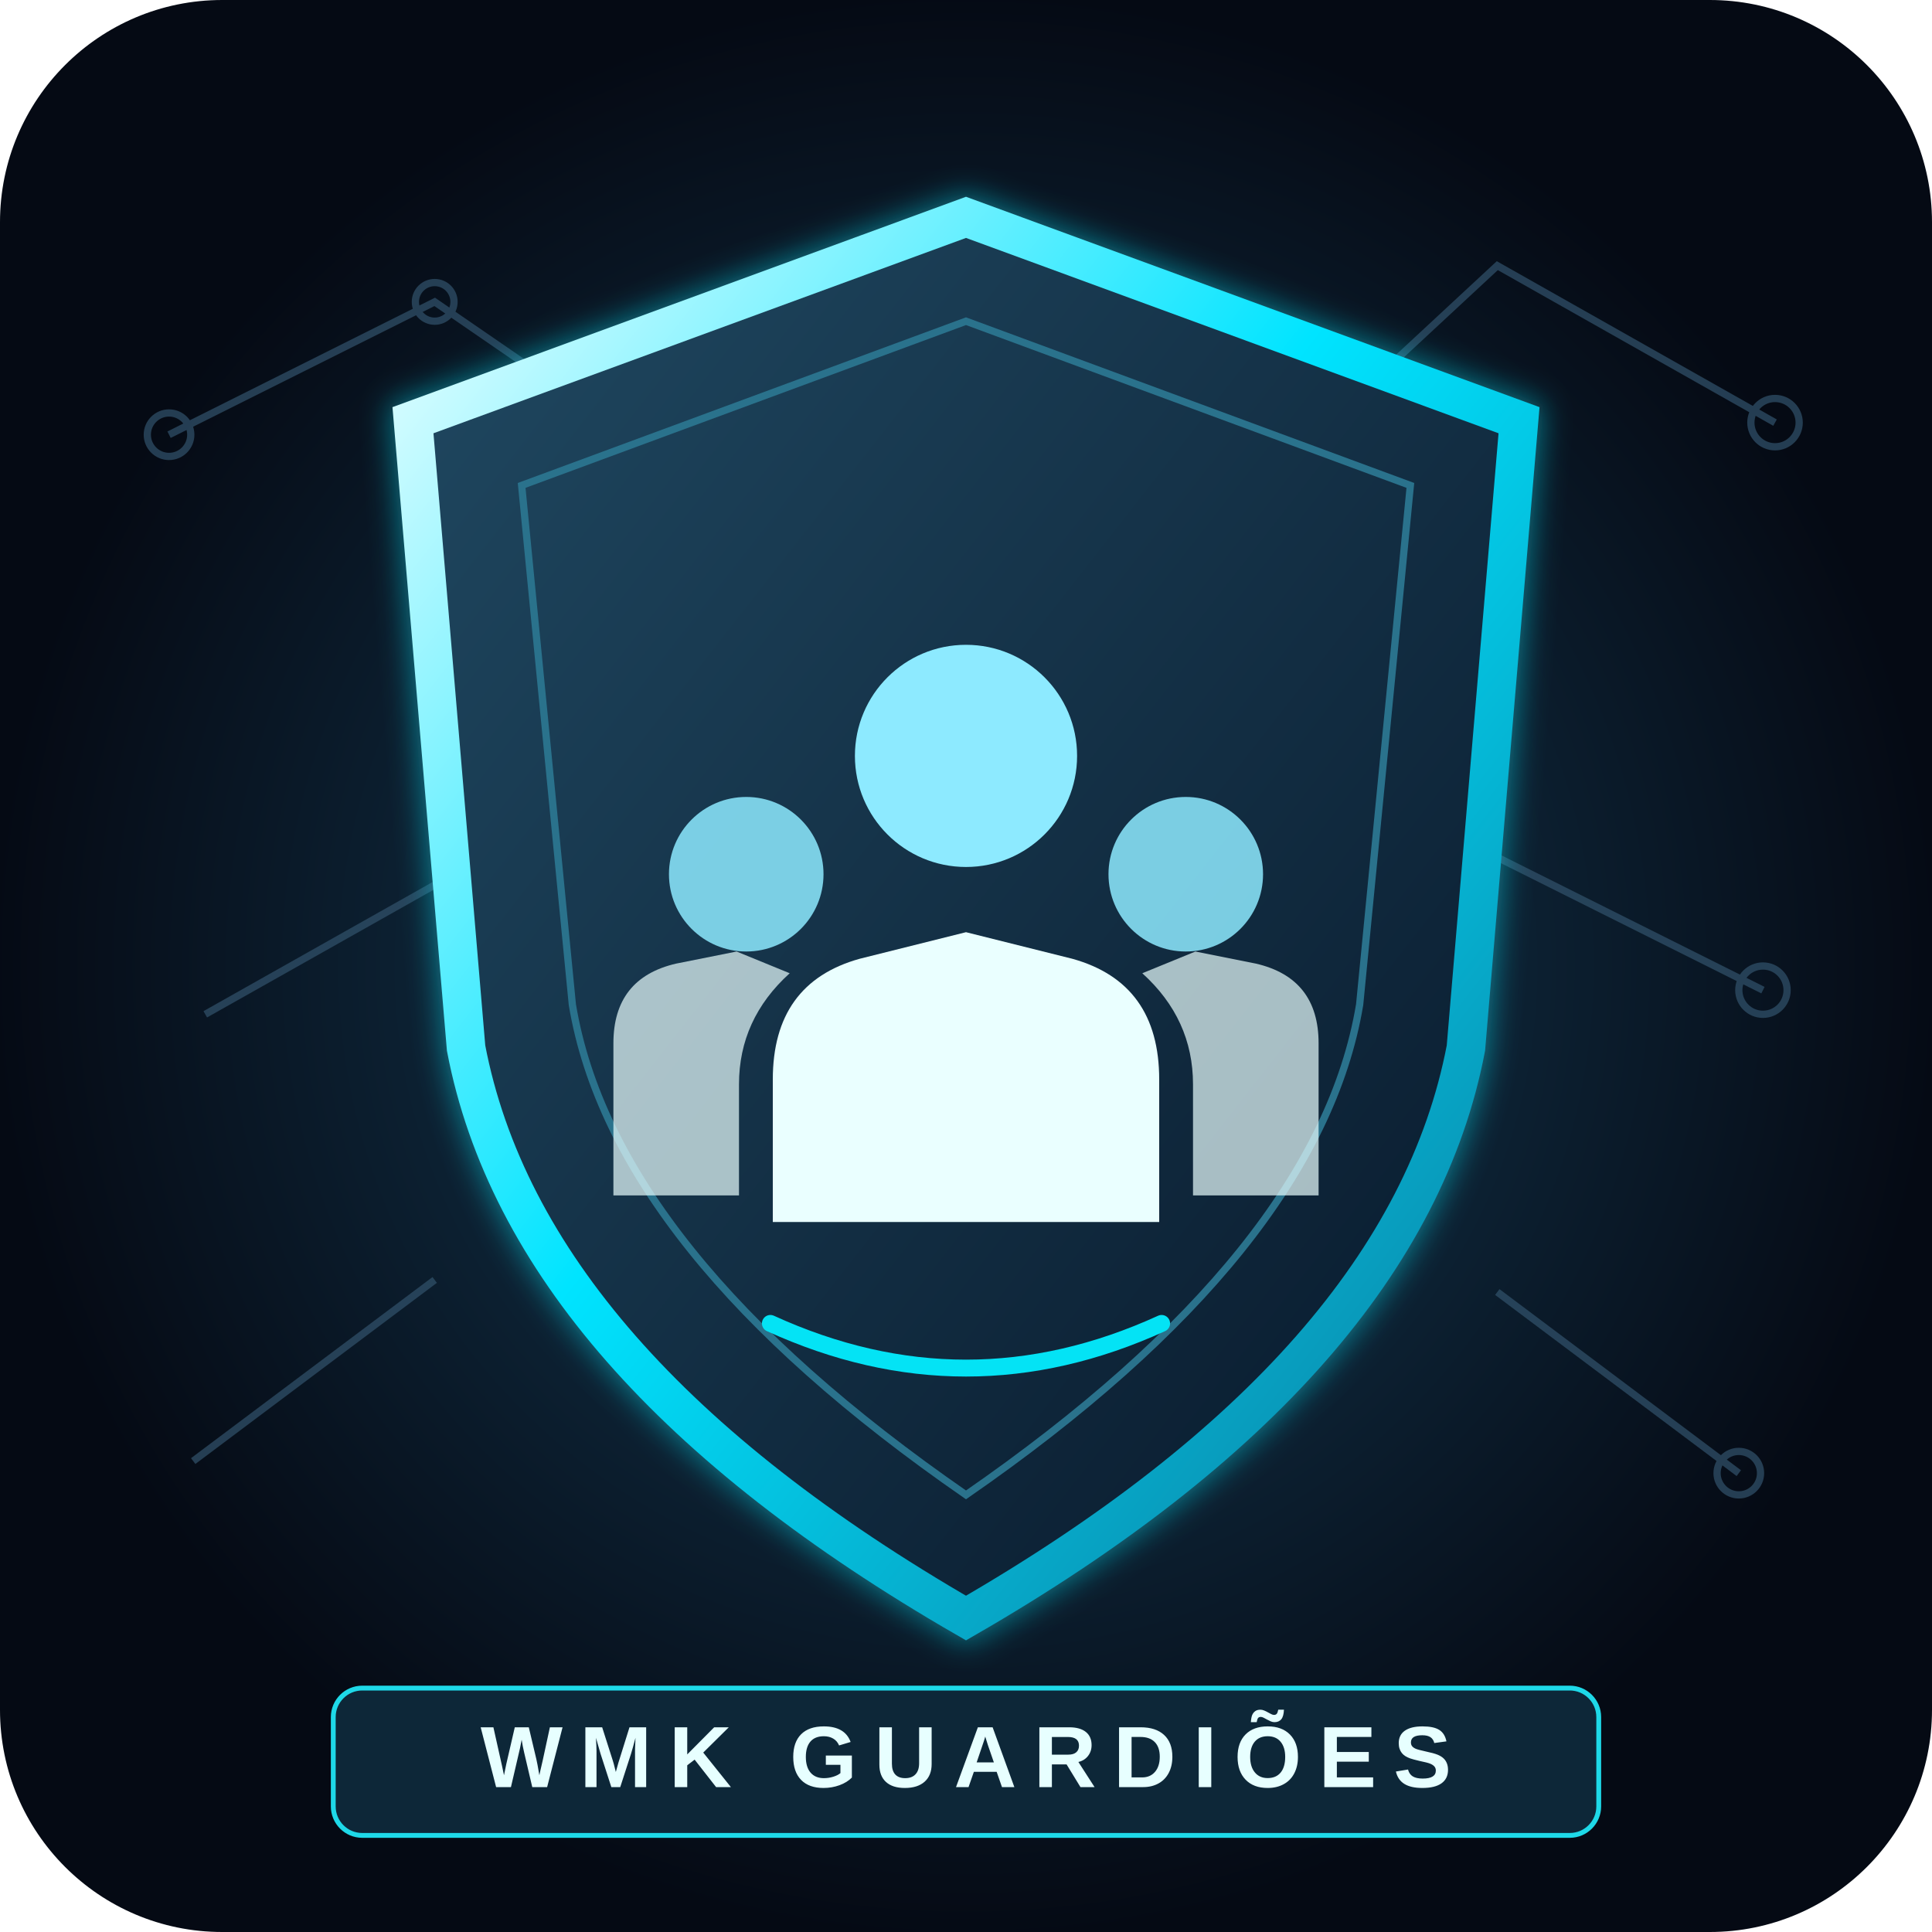
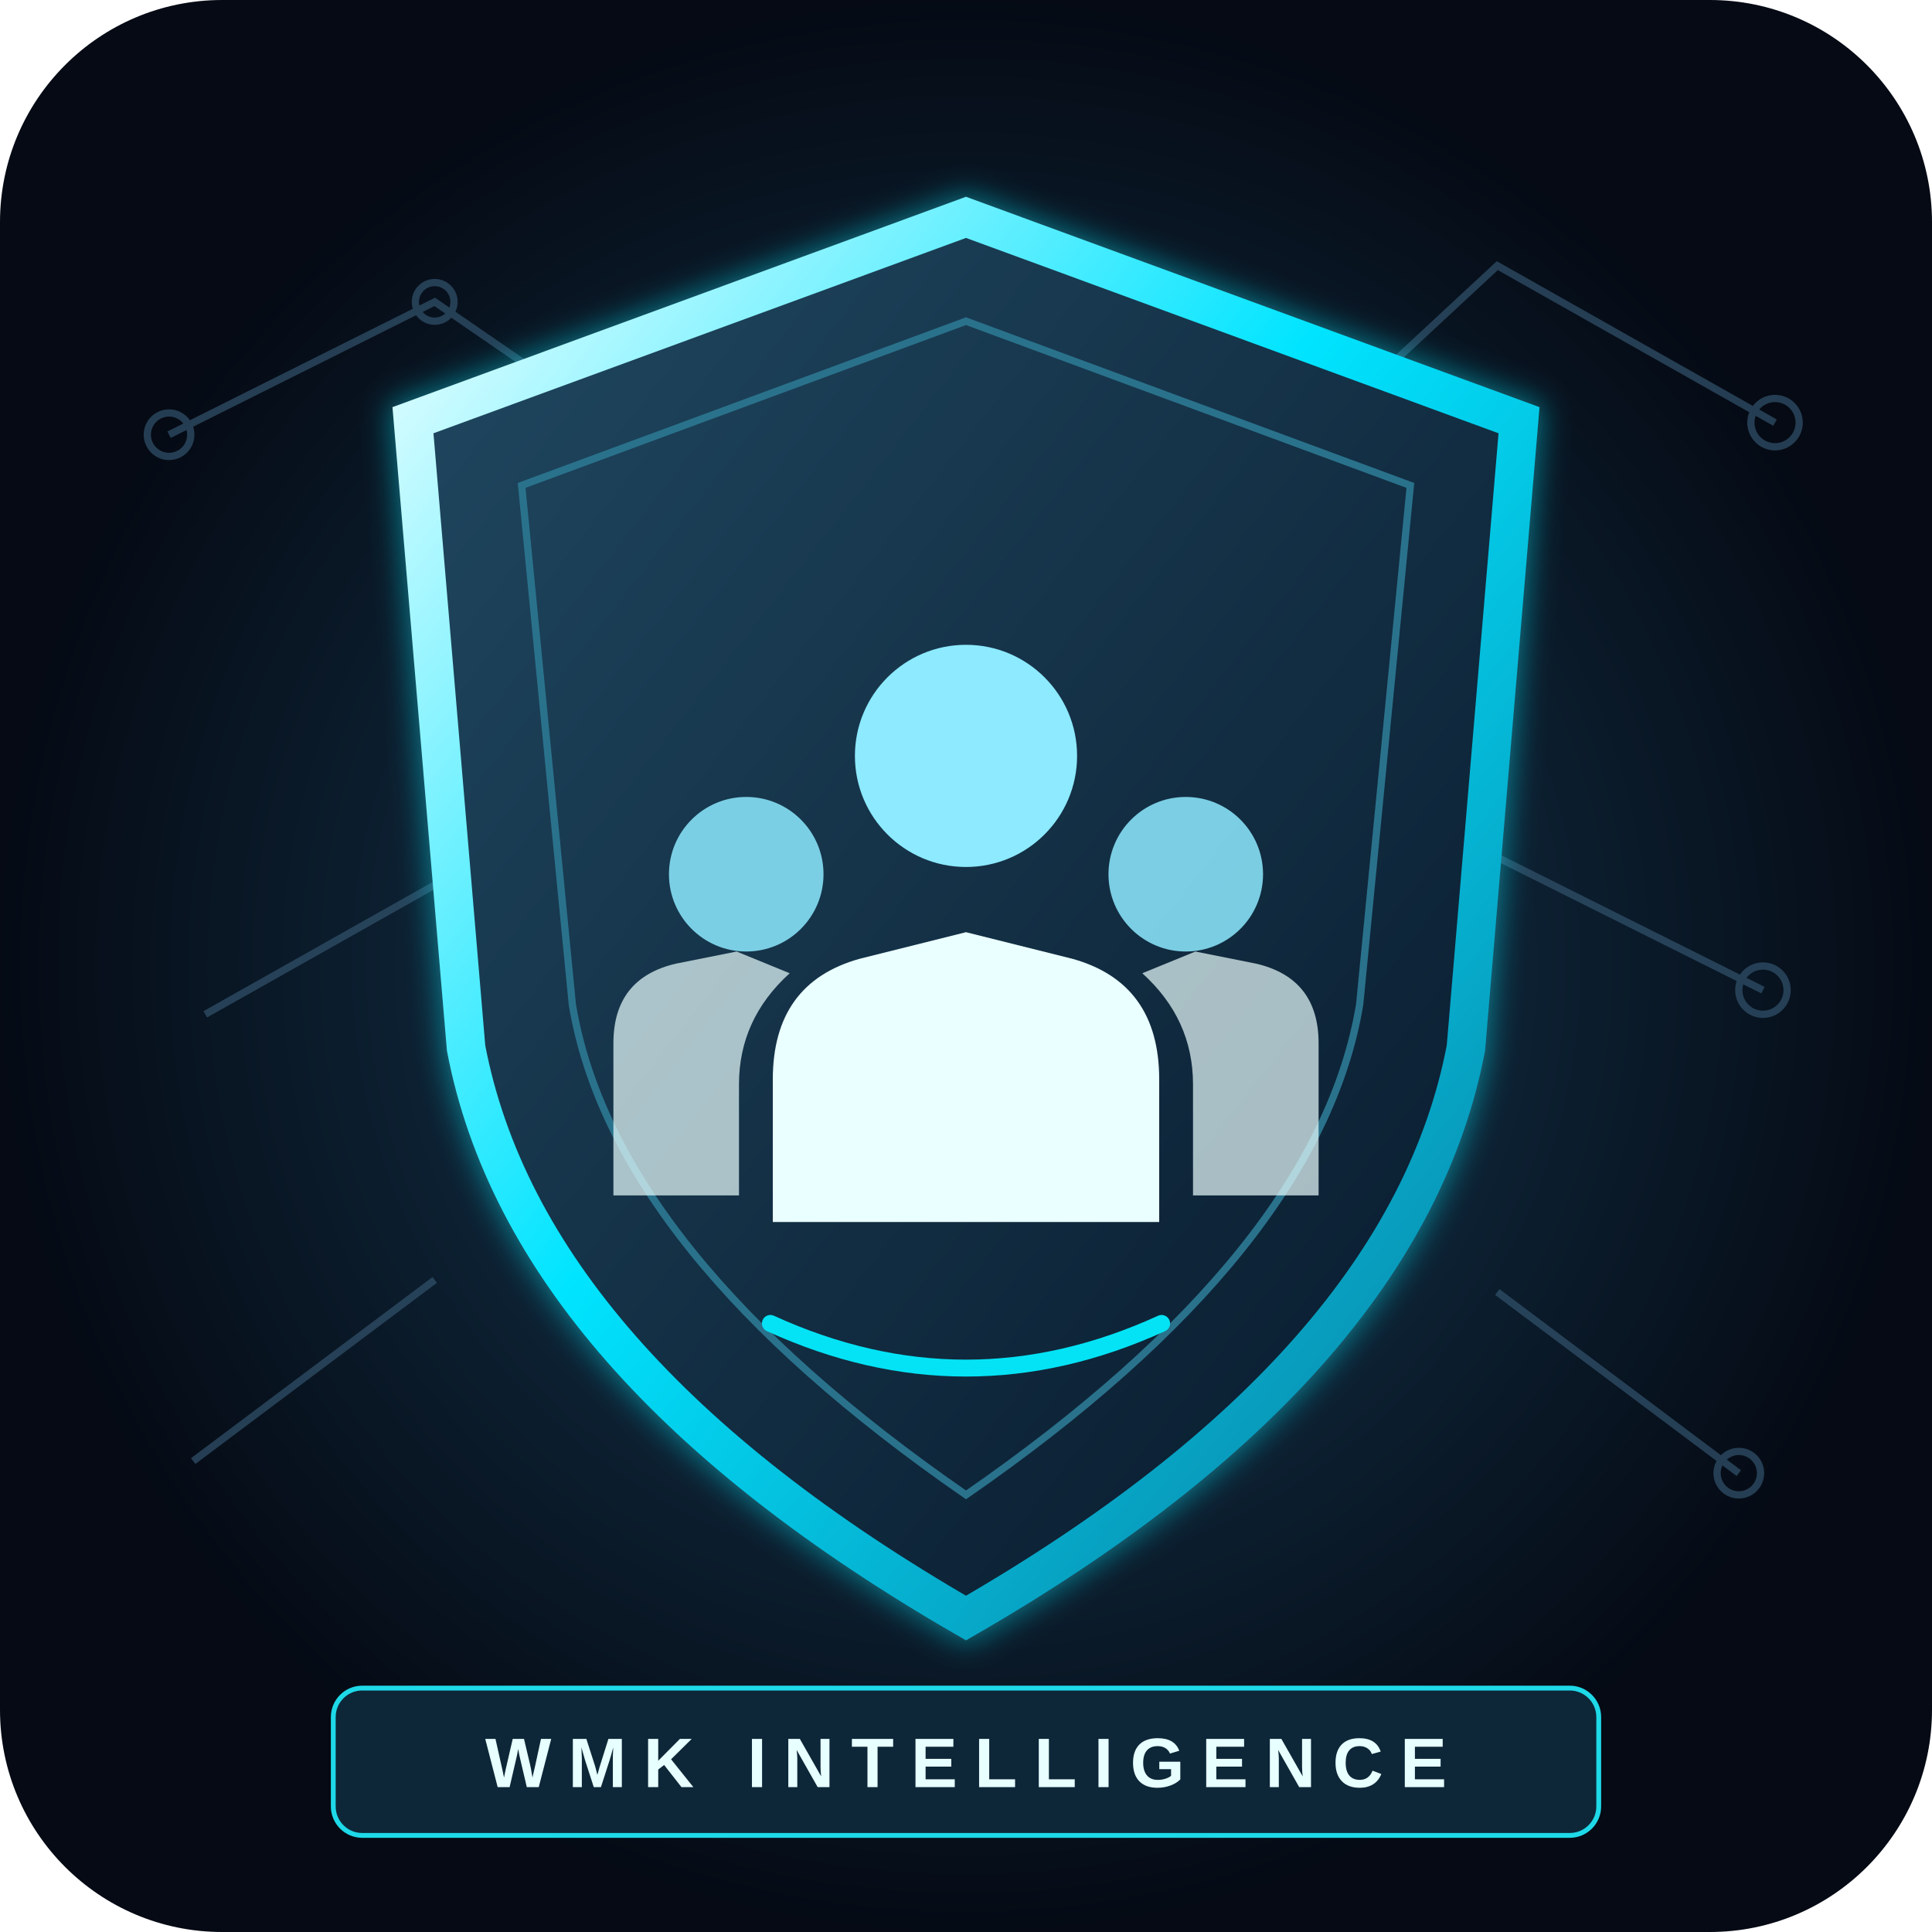
<svg xmlns="http://www.w3.org/2000/svg" width="800" height="800" viewBox="0 0 800 800" role="img" aria-label="WMK Projeto Guardiões: escudo azul ciano em torno de pessoas humanas diante de uma rede digital">
  <defs>
    <radialGradient id="bg">
      <stop stop-color="#163e59" />
      <stop offset="1" stop-color="#050a14" />
    </radialGradient>
    <linearGradient id="edge" x1="0" y1="0" x2="1" y2="1">
      <stop stop-color="#f0ffff" />
      <stop offset=".45" stop-color="#00e4ff" />
      <stop offset="1" stop-color="#0c779b" />
    </linearGradient>
    <linearGradient id="metal" x1="0" y1="0" x2="1" y2="1">
      <stop stop-color="#204962" />
      <stop offset="1" stop-color="#071729" />
    </linearGradient>
    <filter id="glow">
      <feGaussianBlur stdDeviation="6" />
    </filter>
  </defs>
  <rect width="800" height="800" rx="92" fill="url(#bg)" />
  <g opacity=".7" stroke="#32536c" stroke-width="3" fill="none">
    <path d="M70 180 180 125 260 180M550 175 620 110 735 175M85 420 195 358M620 355 730 410M80 605 180 530M620 535 720 610" />
    <circle cx="70" cy="180" r="9" />
    <circle cx="180" cy="125" r="8" />
    <circle cx="735" cy="175" r="10" />
    <circle cx="730" cy="410" r="10" />
    <circle cx="720" cy="610" r="9" />
  </g>
  <path d="M400 90 629 174 607 434Q582 565 400 670Q218 565 193 434L171 174Z" fill="none" stroke="#0be6fa" stroke-width="19" opacity=".45" filter="url(#glow)" />
  <path d="M400 90 629 174 607 434Q582 565 400 670Q218 565 193 434L171 174Z" fill="url(#metal)" stroke="url(#edge)" stroke-width="16" />
  <path d="M400 133 584 201 563 416Q546 518 400 619Q254 518 237 416L216 201Z" fill="none" stroke="#2a728c" stroke-width="3" />
  <g fill="#8deaff">
    <circle cx="400" cy="313" r="46" />
    <circle cx="309" cy="362" r="32" opacity=".85" />
    <circle cx="491" cy="362" r="32" opacity=".85" />
  </g>
  <g fill="#eaffff">
    <path d="M320 506V447Q320 407 356 397L400 386 444 397Q480 407 480 447V506Z" />
    <path d="M254 495V432Q254 405 280 399L305 394 327 403Q306 422 306 449V495Z" opacity=".7" />
    <path d="M546 495V432Q546 405 520 399L495 394 473 403Q494 422 494 449V495Z" opacity=".7" />
  </g>
  <path d="M319 548Q400 585 481 548" stroke="#04e3f5" stroke-width="7" stroke-linecap="round" fill="none" />
  <rect x="138" y="699" width="524" height="61" rx="12" fill="#0d2738" stroke="#1ed9e8" stroke-width="2" />
-   <text x="400" y="740" text-anchor="middle" font-family="Arial,sans-serif" font-size="36" font-weight="bold" letter-spacing="7" fill="#e7ffff">WMK GUARDIÕES</text>
+   <text x="400" y="740" text-anchor="middle" font-family="Arial,sans-serif" font-size="29" font-weight="bold" letter-spacing="7" fill="#e7ffff">WMK INTELLIGENCE</text>
</svg>
